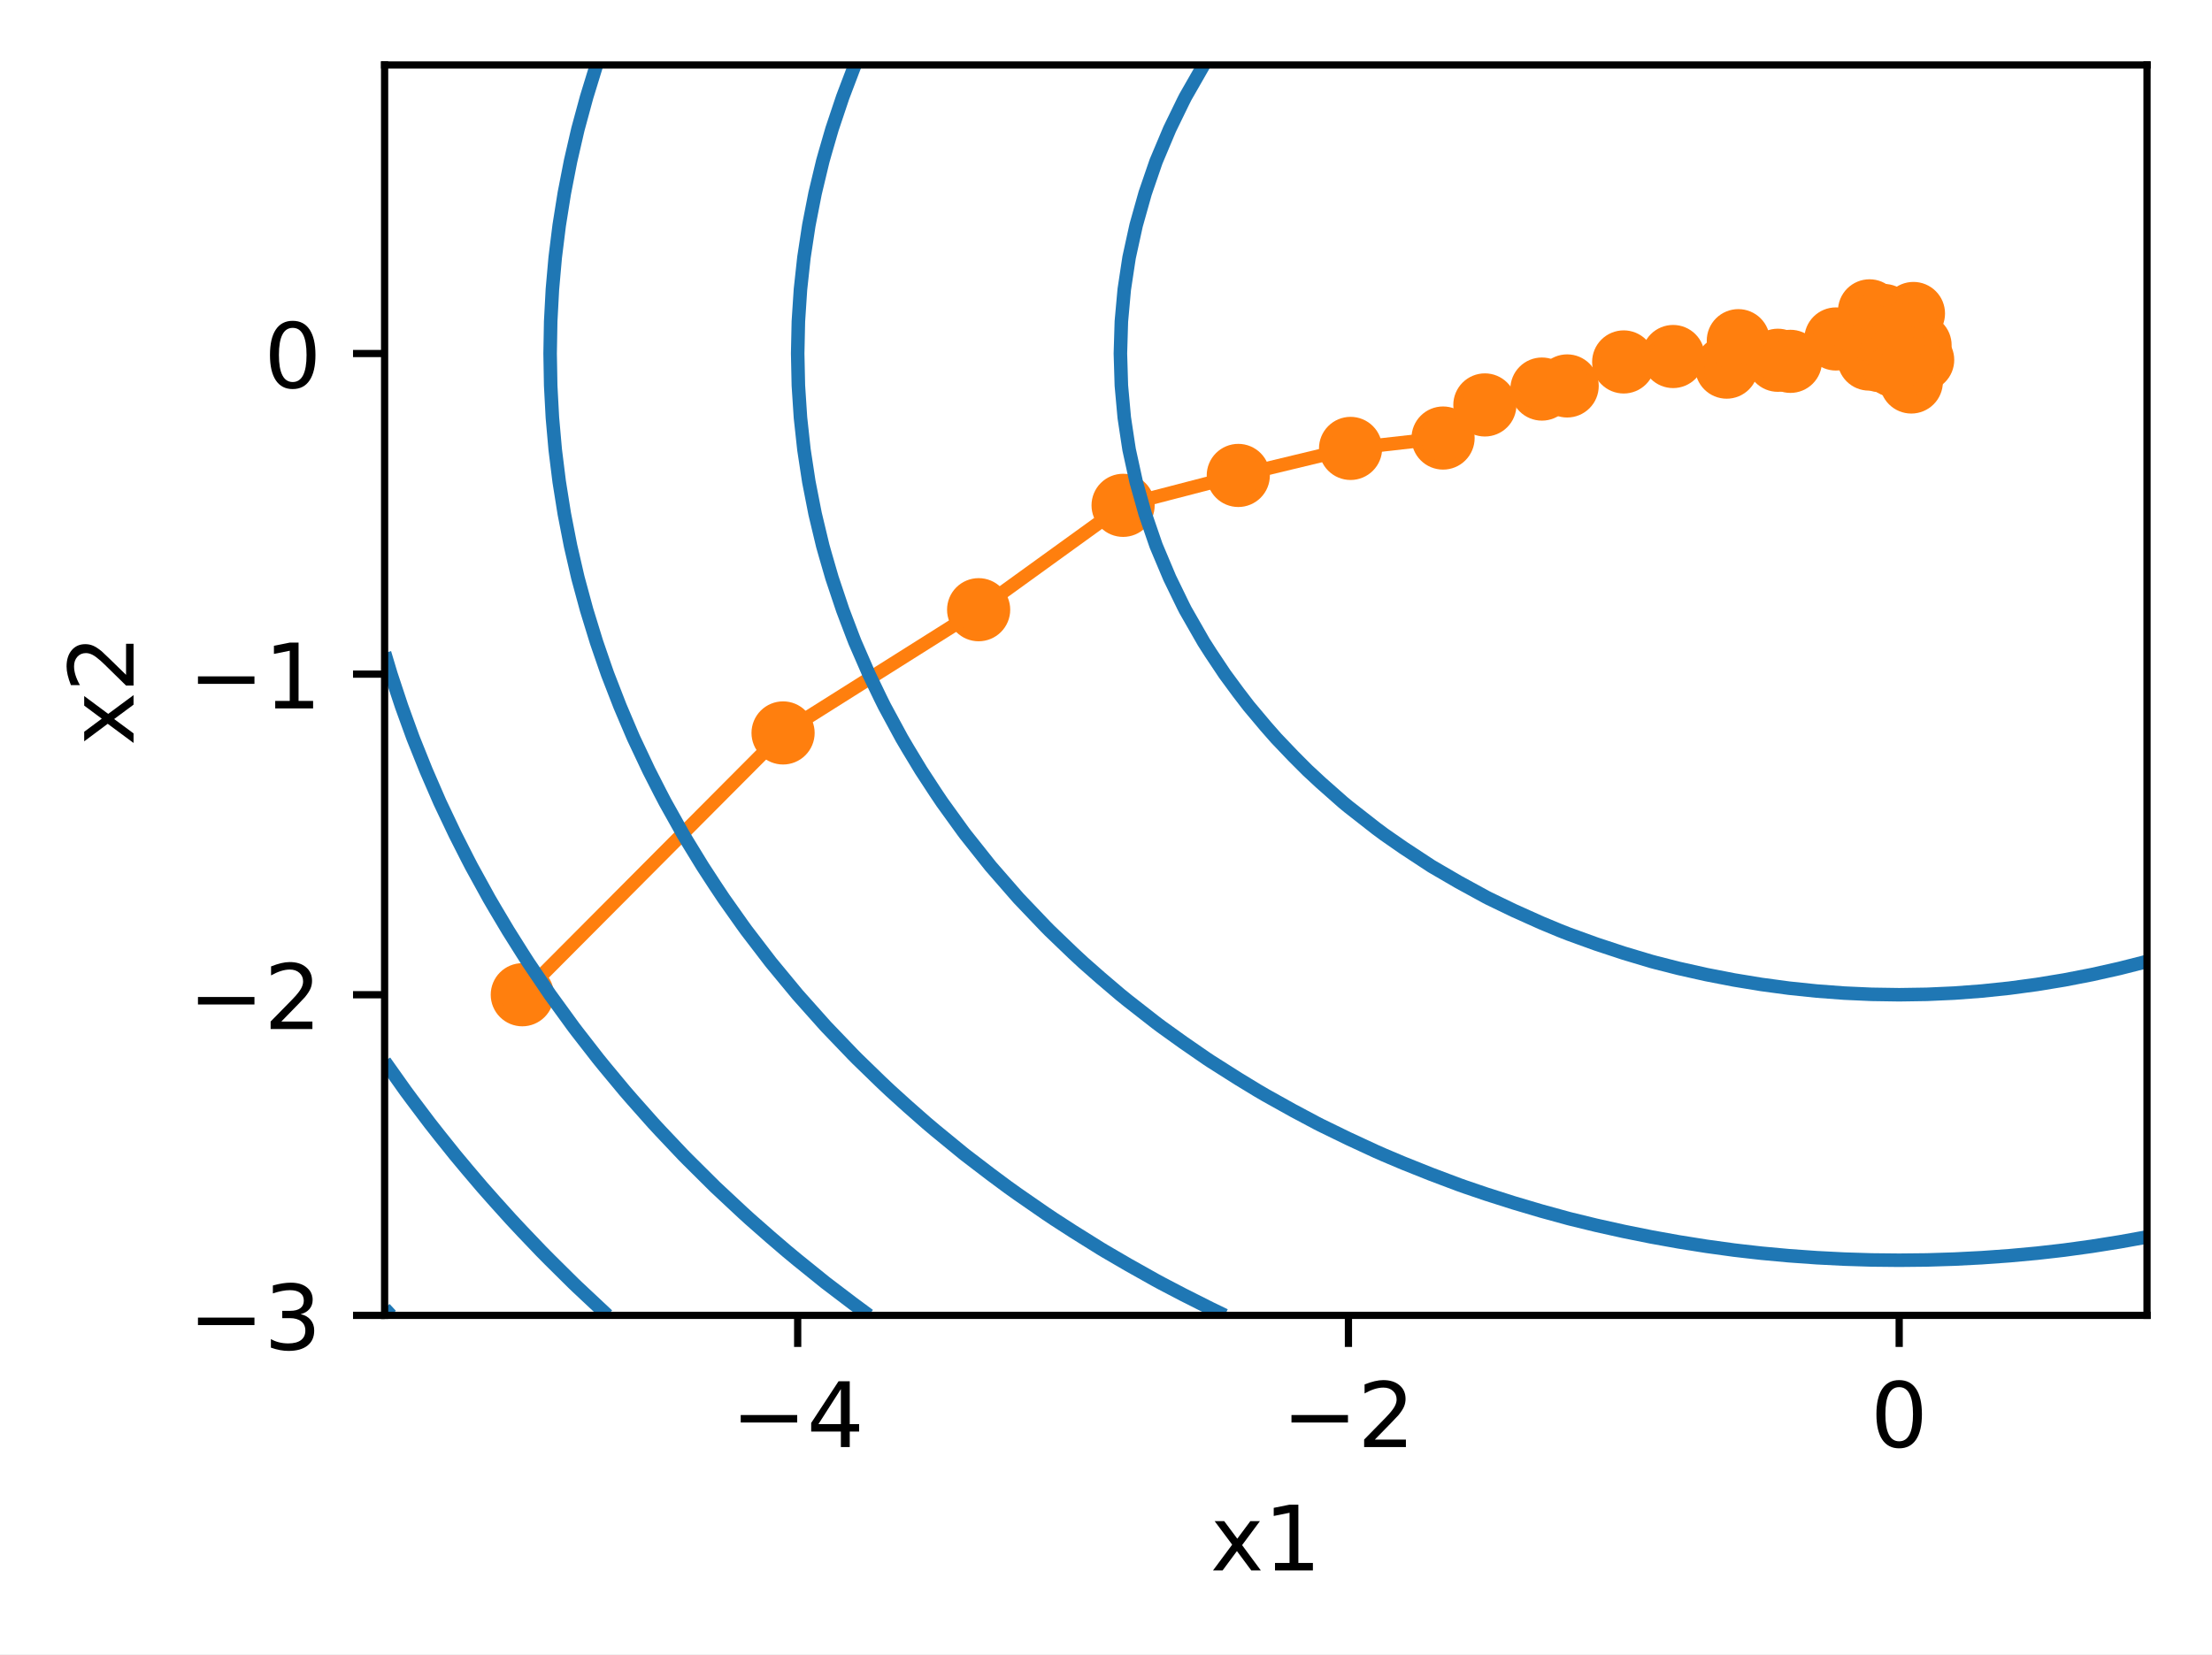
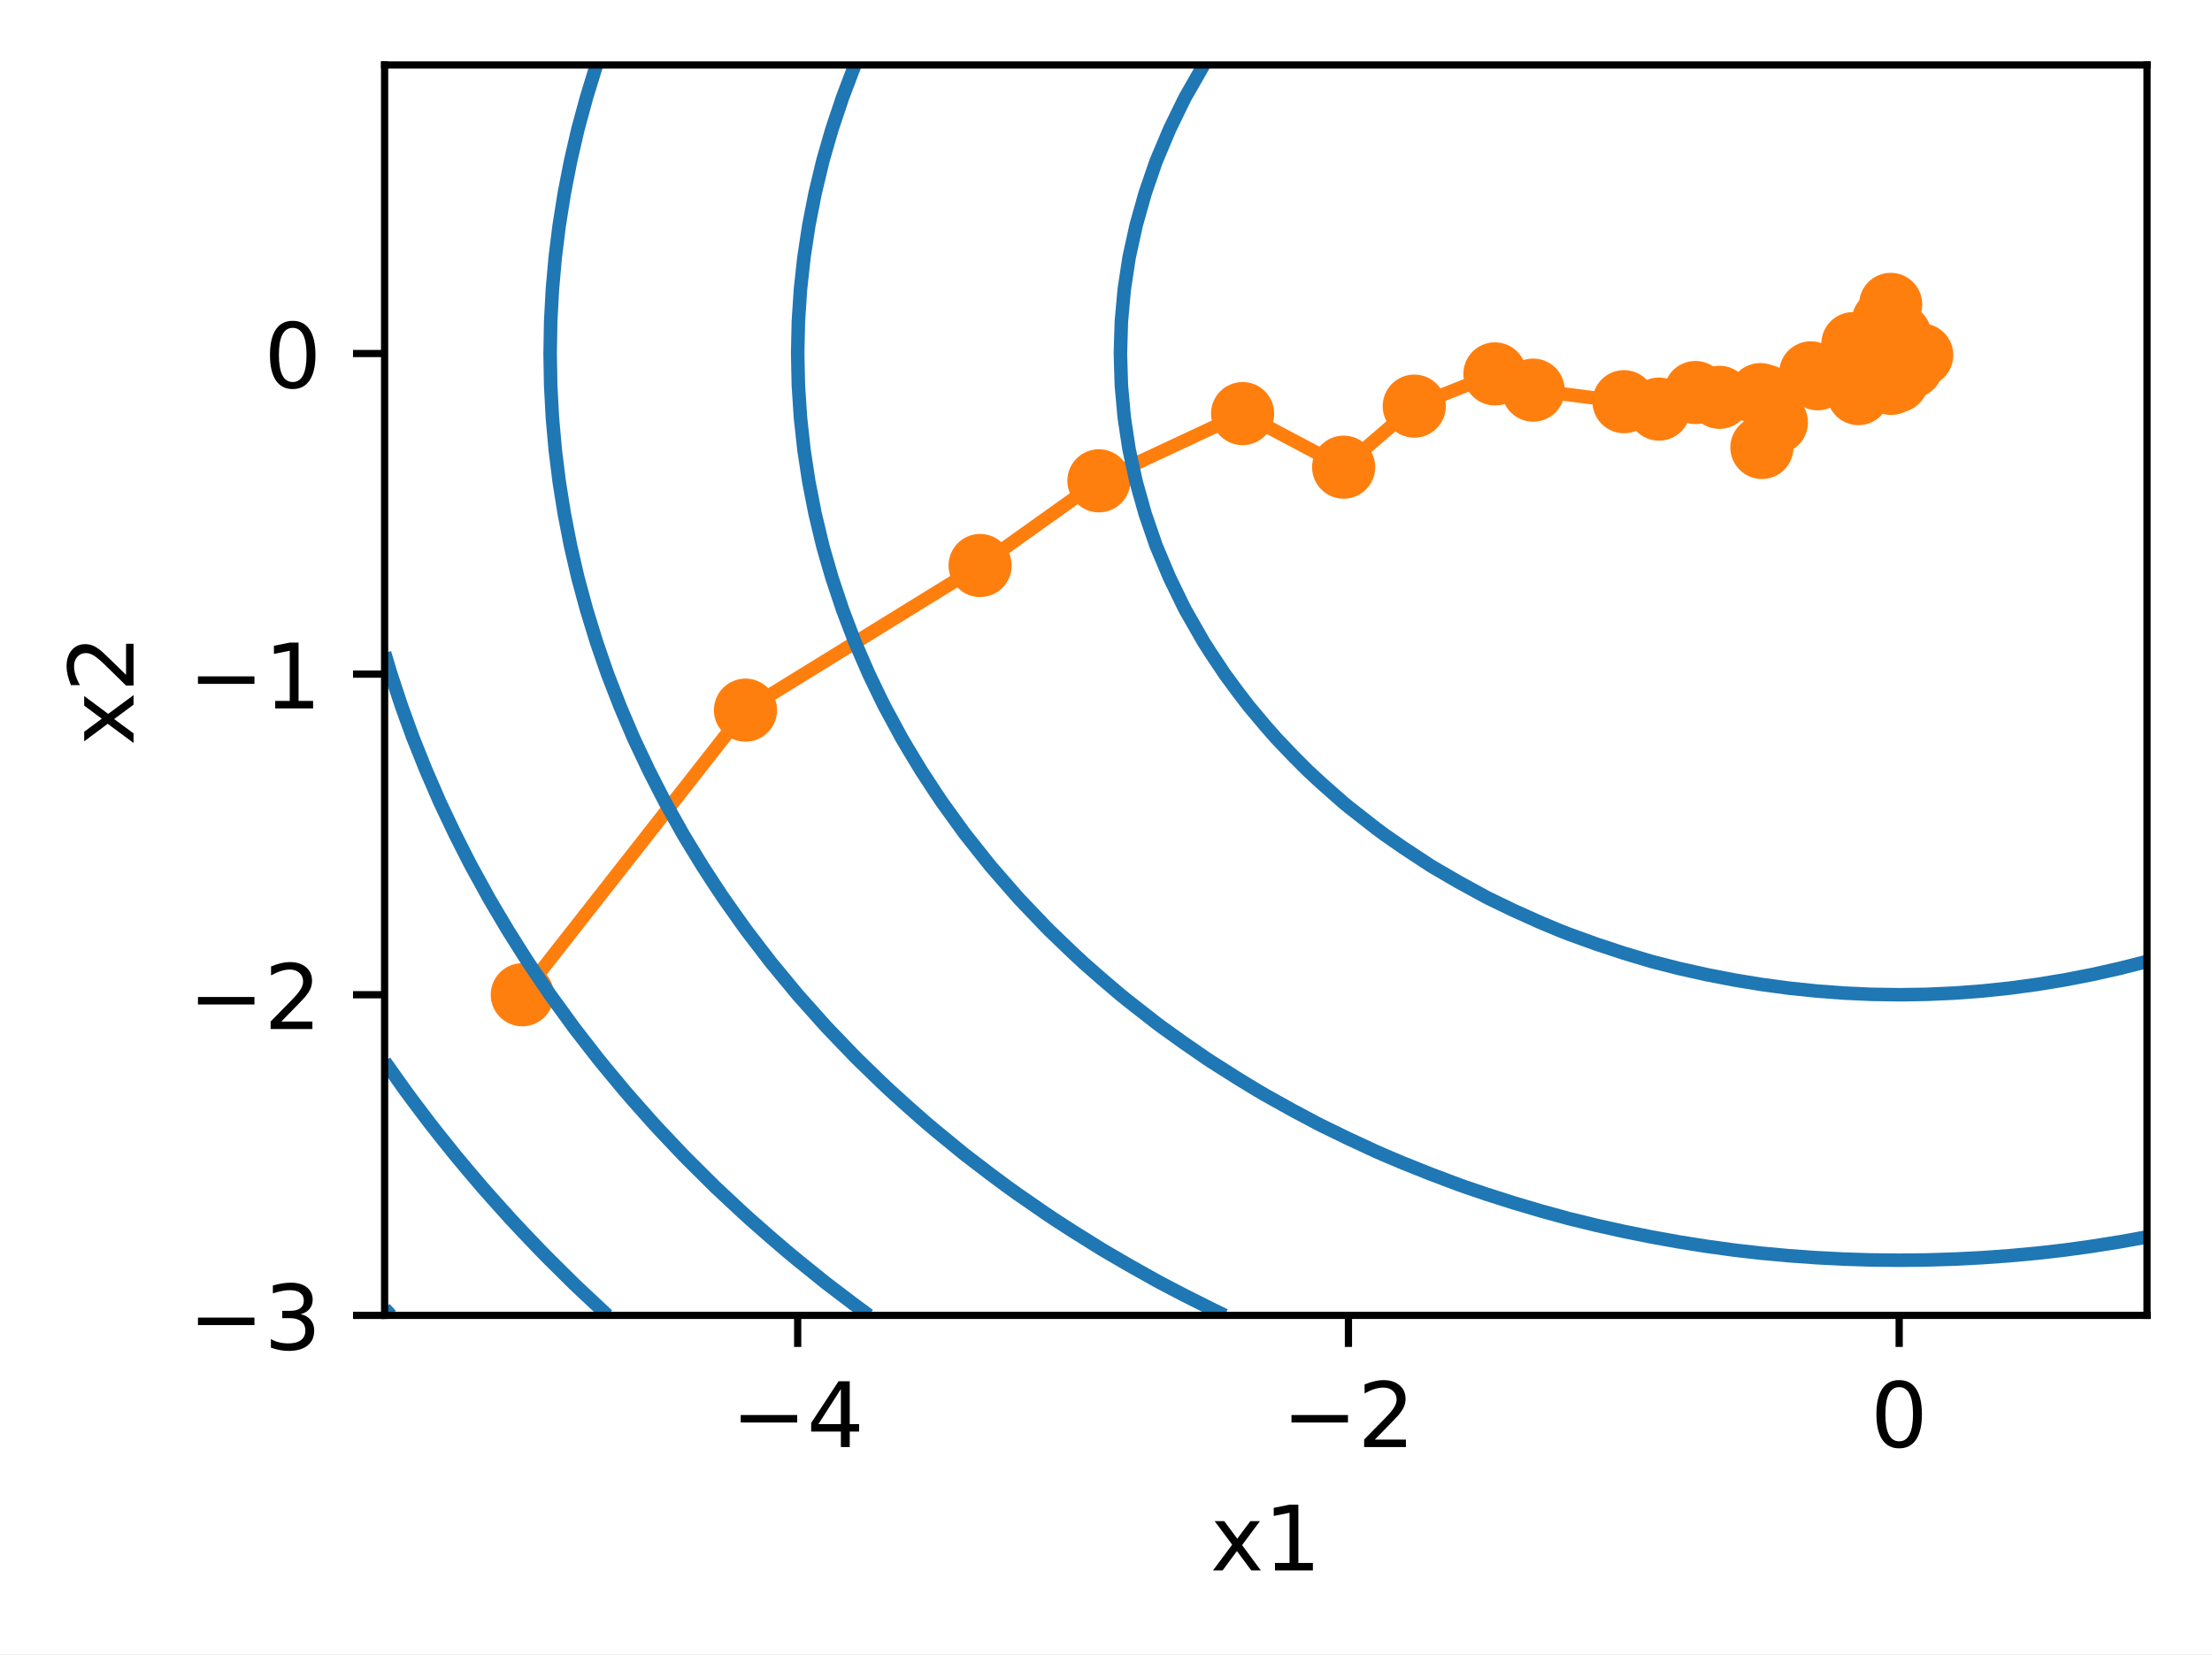
<svg xmlns="http://www.w3.org/2000/svg" xmlns:xlink="http://www.w3.org/1999/xlink" width="245.12pt" height="183.356pt" viewBox="0 0 245.12 183.356" version="1.1">
  <defs>
    <style type="text/css">*{stroke-linejoin: round; stroke-linecap: butt}</style>
  </defs>
  <g id="figure_1">
    <g id="patch_1">
      <path d="M 0 183.356  L 245.12 183.356  L 245.12 0  L 0 0  z " style="fill: #ffffff" />
    </g>
    <g id="axes_1">
      <g id="patch_2">
        <path d="M 42.62 145.8  L 237.92 145.8  L 237.92 7.2  L 42.62 7.2  z " style="fill: #ffffff" />
      </g>
      <g id="matplotlib.axis_1">
        <g id="xtick_1">
          <g id="line2d_1">
            <defs>
-               <path id="macbfa686f9" d="M 0 0  L 0 3.5  " style="stroke: #000000; stroke-width: 0.8" />
+               <path id="m41eb30ec5e" d="M 0 0  L 0 3.5  " style="stroke: #000000; stroke-width: 0.8" />
            </defs>
            <g>
-               <use xlink:href="#macbfa686f9" x="88.394" y="145.8" style="stroke: #000000; stroke-width: 0.8" />
+               <use xlink:href="#m41eb30ec5e" x="88.394" y="145.8" style="stroke: #000000; stroke-width: 0.8" />
            </g>
          </g>
          <g id="text_1">
            <g transform="translate(81.02266 160.3984) scale(0.1 -0.1)">
              <defs>
                <path id="DejaVuSans-2212" d="M 678 2272  L 4684 2272  L 4684 1741  L 678 1741  L 678 2272  z " transform="scale(0.015625)" />
                <path id="DejaVuSans-34" d="M 2419 4116  L 825 1625  L 2419 1625  L 2419 4116  z M 2253 4666  L 3047 4666  L 3047 1625  L 3713 1625  L 3713 1100  L 3047 1100  L 3047 0  L 2419 0  L 2419 1100  L 313 1100  L 313 1709  L 2253 4666  z " transform="scale(0.015625)" />
              </defs>
              <use xlink:href="#DejaVuSans-2212" />
              <use xlink:href="#DejaVuSans-34" x="83.789" />
            </g>
          </g>
        </g>
        <g id="xtick_2">
          <g id="line2d_2">
            <g>
-               <use xlink:href="#macbfa686f9" x="149.425" y="145.8" style="stroke: #000000; stroke-width: 0.8" />
+               <use xlink:href="#m41eb30ec5e" x="149.425" y="145.8" style="stroke: #000000; stroke-width: 0.8" />
            </g>
          </g>
          <g id="text_2">
            <g transform="translate(142.0539 160.3984) scale(0.1 -0.1)">
              <defs>
                <path id="DejaVuSans-32" d="M 1228 531  L 3431 531  L 3431 0  L 469 0  L 469 531  Q 828 903 1448 1529  Q 2069 2156 2228 2338  Q 2531 2678 2651 2914  Q 2772 3150 2772 3378  Q 2772 3750 2511 3984  Q 2250 4219 1831 4219  Q 1534 4219 1204 4116  Q 875 4013 500 3803  L 500 4441  Q 881 4594 1212 4672  Q 1544 4750 1819 4750  Q 2544 4750 2975 4387  Q 3406 4025 3406 3419  Q 3406 3131 3298 2873  Q 3191 2616 2906 2266  Q 2828 2175 2409 1742  Q 1991 1309 1228 531  z " transform="scale(0.015625)" />
              </defs>
              <use xlink:href="#DejaVuSans-2212" />
              <use xlink:href="#DejaVuSans-32" x="83.789" />
            </g>
          </g>
        </g>
        <g id="xtick_3">
          <g id="line2d_3">
            <g>
-               <use xlink:href="#macbfa686f9" x="210.456" y="145.8" style="stroke: #000000; stroke-width: 0.8" />
+               <use xlink:href="#m41eb30ec5e" x="210.456" y="145.8" style="stroke: #000000; stroke-width: 0.8" />
            </g>
          </g>
          <g id="text_3">
            <g transform="translate(207.275 160.3984) scale(0.1 -0.1)">
              <defs>
                <path id="DejaVuSans-30" d="M 2034 4250  Q 1547 4250 1301 3770  Q 1056 3291 1056 2328  Q 1056 1369 1301 889  Q 1547 409 2034 409  Q 2525 409 2770 889  Q 3016 1369 3016 2328  Q 3016 3291 2770 3770  Q 2525 4250 2034 4250  z M 2034 4750  Q 2819 4750 3233 4129  Q 3647 3509 3647 2328  Q 3647 1150 3233 529  Q 2819 -91 2034 -91  Q 1250 -91 836 529  Q 422 1150 422 2328  Q 422 3509 836 4129  Q 1250 4750 2034 4750  z " transform="scale(0.015625)" />
              </defs>
              <use xlink:href="#DejaVuSans-30" />
            </g>
          </g>
        </g>
        <g id="text_4">
          <g transform="translate(134.1297 174.0766) scale(0.1 -0.1)">
            <defs>
              <path id="DejaVuSans-78" d="M 3513 3500  L 2247 1797  L 3578 0  L 2900 0  L 1881 1375  L 863 0  L 184 0  L 1544 1831  L 300 3500  L 978 3500  L 1906 2253  L 2834 3500  L 3513 3500  z " transform="scale(0.015625)" />
              <path id="DejaVuSans-31" d="M 794 531  L 1825 531  L 1825 4091  L 703 3866  L 703 4441  L 1819 4666  L 2450 4666  L 2450 531  L 3481 531  L 3481 0  L 794 0  L 794 531  z " transform="scale(0.015625)" />
            </defs>
            <use xlink:href="#DejaVuSans-78" />
            <use xlink:href="#DejaVuSans-31" x="59.18" />
          </g>
        </g>
      </g>
      <g id="matplotlib.axis_2">
        <g id="ytick_1">
          <g id="line2d_4">
            <defs>
-               <path id="mb3e11f49fe" d="M 0 0  L -3.5 0  " style="stroke: #000000; stroke-width: 0.8" />
+               <path id="m738bc44e95" d="M 0 0  L -3.5 0  " style="stroke: #000000; stroke-width: 0.8" />
            </defs>
            <g>
-               <use xlink:href="#mb3e11f49fe" x="42.62" y="145.8" style="stroke: #000000; stroke-width: 0.8" />
+               <use xlink:href="#m738bc44e95" x="42.62" y="145.8" style="stroke: #000000; stroke-width: 0.8" />
            </g>
          </g>
          <g id="text_5">
            <g transform="translate(20.87813 149.5992) scale(0.1 -0.1)">
              <defs>
                <path id="DejaVuSans-33" d="M 2597 2516  Q 3050 2419 3304 2112  Q 3559 1806 3559 1356  Q 3559 666 3084 287  Q 2609 -91 1734 -91  Q 1441 -91 1130 -33  Q 819 25 488 141  L 488 750  Q 750 597 1062 519  Q 1375 441 1716 441  Q 2309 441 2620 675  Q 2931 909 2931 1356  Q 2931 1769 2642 2001  Q 2353 2234 1838 2234  L 1294 2234  L 1294 2753  L 1863 2753  Q 2328 2753 2575 2939  Q 2822 3125 2822 3475  Q 2822 3834 2567 4026  Q 2313 4219 1838 4219  Q 1578 4219 1281 4162  Q 984 4106 628 3988  L 628 4550  Q 988 4650 1302 4700  Q 1616 4750 1894 4750  Q 2613 4750 3031 4423  Q 3450 4097 3450 3541  Q 3450 3153 3228 2886  Q 3006 2619 2597 2516  z " transform="scale(0.015625)" />
              </defs>
              <use xlink:href="#DejaVuSans-2212" />
              <use xlink:href="#DejaVuSans-33" x="83.789" />
            </g>
          </g>
        </g>
        <g id="ytick_2">
          <g id="line2d_5">
            <g>
-               <use xlink:href="#mb3e11f49fe" x="42.62" y="110.262" style="stroke: #000000; stroke-width: 0.8" />
+               <use xlink:href="#m738bc44e95" x="42.62" y="110.262" style="stroke: #000000; stroke-width: 0.8" />
            </g>
          </g>
          <g id="text_6">
            <g transform="translate(20.87813 114.0608) scale(0.1 -0.1)">
              <use xlink:href="#DejaVuSans-2212" />
              <use xlink:href="#DejaVuSans-32" x="83.789" />
            </g>
          </g>
        </g>
        <g id="ytick_3">
          <g id="line2d_6">
            <g>
-               <use xlink:href="#mb3e11f49fe" x="42.62" y="74.723" style="stroke: #000000; stroke-width: 0.8" />
+               <use xlink:href="#m738bc44e95" x="42.62" y="74.723" style="stroke: #000000; stroke-width: 0.8" />
            </g>
          </g>
          <g id="text_7">
            <g transform="translate(20.87813 78.52229) scale(0.1 -0.1)">
              <use xlink:href="#DejaVuSans-2212" />
              <use xlink:href="#DejaVuSans-31" x="83.789" />
            </g>
          </g>
        </g>
        <g id="ytick_4">
          <g id="line2d_7">
            <g>
-               <use xlink:href="#mb3e11f49fe" x="42.62" y="39.185" style="stroke: #000000; stroke-width: 0.8" />
+               <use xlink:href="#m738bc44e95" x="42.62" y="39.185" style="stroke: #000000; stroke-width: 0.8" />
            </g>
          </g>
          <g id="text_8">
            <g transform="translate(29.25781 42.98383) scale(0.1 -0.1)">
              <use xlink:href="#DejaVuSans-30" />
            </g>
          </g>
        </g>
        <g id="text_9">
          <g transform="translate(14.79844 82.64062) rotate(-90) scale(0.1 -0.1)">
            <use xlink:href="#DejaVuSans-78" />
            <use xlink:href="#DejaVuSans-32" x="59.18" />
          </g>
        </g>
      </g>
      <g id="line2d_8">
-         <path d="M 57.878 110.262  L 86.775 81.242  L 108.446 67.583  L 124.455 56.014  L 137.22 52.7  L 149.661 49.705  L 159.911 48.554  L 164.545 44.885  L 170.865 43.126  L 173.663 42.779  L 179.928 40.119  L 185.404 39.518  L 191.338 40.694  L 192.63 37.763  L 197.01 39.934  L 198.404 40.053  L 203.441 37.573  L 208.875 37.766  L 208.344 39.981  L 210.37 39.837  L 211.758 37.686  L 210.181 40.532  L 210.909 37.975  L 210.878 39.39  L 208.348 39.882  L 208.616 37.191  L 207.17 34.456  L 208.759 34.969  L 212.036 34.748  L 212.151 37.774  L 211.523 36.194  L 212.768 38.264  L 211.968 39.112  L 213.057 39.894  L 211.798 42.341  L 209.771 40.449  L 207.103 39.799  L 206.63 37.039  L 207.597 37.785  L 208.353 35.713  L 208.324 36.187  L 207.792 36.321  L 207.485 37.193  L 208.518 37.495  L 210.6 37.183  L 209.568 38.983  L 209.803 39.155  L 209.93 40.554  L 211.24 40.143  L 210.299 39.38  L 210.778 40.61  " clip-path="url(#pc0b15f96fc)" style="fill: none; stroke: #ff7f0e; stroke-width: 1.5; stroke-linecap: square" />
+         <path d="M 57.878 110.262  L 82.61 78.716  L 108.609 62.683  L 121.775 53.295  L 137.697 45.845  L 148.895 51.782  L 156.719 45.018  L 165.659 41.446  L 169.897 43.245  L 179.964 44.526  L 183.838 45.346  L 187.873 43.509  L 190.542 44.042  L 195.067 43.74  L 195.625 43.905  L 195.243 49.598  L 196.848 46.821  L 200.655 41.328  L 201.423 41.985  L 202.928 41.336  L 206.215 40.991  L 206.126 41.025  L 205.938 43.627  L 206.329 42.3  L 207.228 39.758  L 205.34 40.264  L 205.329 38.093  L 206.473 39.527  L 209.576 42.496  L 210.633 41.03  L 209.753 38.396  L 210.522 39.008  L 209.746 36.325  L 209.512 33.74  L 208.693 35.584  L 210.395 37.86  L 208.633 39.299  L 210.523 37.149  L 209.491 37.226  L 210.06 38.967  L 210.343 41.185  L 210.226 42.233  L 209.277 39.884  L 207.896 40.843  L 208.953 39.979  L 208.892 39.608  L 208.865 39.061  L 210.595 38.224  L 212.957 39.357  L 211.83 40.643  L 212.287 39.914  " clip-path="url(#pac48a59553)" style="fill: none; stroke: #ff7f0e; stroke-width: 1.5; stroke-linecap: square" />
        <defs>
-           <path id="m8603311ffd" d="M 0 3  C 0.796 3 1.559 2.684 2.121 2.121  C 2.684 1.559 3 0.796 3 0  C 3 -0.796 2.684 -1.559 2.121 -2.121  C 1.559 -2.684 0.796 -3 0 -3  C -0.796 -3 -1.559 -2.684 -2.121 -2.121  C -2.684 -1.559 -3 -0.796 -3 0  C -3 0.796 -2.684 1.559 -2.121 2.121  C -1.559 2.684 -0.796 3 0 3  z " style="stroke: #ff7f0e" />
+           <path id="m83bee6627c" d="M 0 3  C 0.796 3 1.559 2.684 2.121 2.121  C 2.684 1.559 3 0.796 3 0  C 3 -0.796 2.684 -1.559 2.121 -2.121  C 1.559 -2.684 0.796 -3 0 -3  C -0.796 -3 -1.559 -2.684 -2.121 -2.121  C -2.684 -1.559 -3 -0.796 -3 0  C -3 0.796 -2.684 1.559 -2.121 2.121  C -1.559 2.684 -0.796 3 0 3  z " style="stroke: #ff7f0e" />
        </defs>
-         <g clip-path="url(#pc0b15f96fc)">
-           <use xlink:href="#m8603311ffd" x="57.878" y="110.262" style="fill: #ff7f0e; stroke: #ff7f0e" />
-           <use xlink:href="#m8603311ffd" x="86.775" y="81.242" style="fill: #ff7f0e; stroke: #ff7f0e" />
-           <use xlink:href="#m8603311ffd" x="108.446" y="67.583" style="fill: #ff7f0e; stroke: #ff7f0e" />
-           <use xlink:href="#m8603311ffd" x="124.455" y="56.014" style="fill: #ff7f0e; stroke: #ff7f0e" />
-           <use xlink:href="#m8603311ffd" x="137.22" y="52.7" style="fill: #ff7f0e; stroke: #ff7f0e" />
-           <use xlink:href="#m8603311ffd" x="149.661" y="49.705" style="fill: #ff7f0e; stroke: #ff7f0e" />
-           <use xlink:href="#m8603311ffd" x="159.911" y="48.554" style="fill: #ff7f0e; stroke: #ff7f0e" />
-           <use xlink:href="#m8603311ffd" x="164.545" y="44.885" style="fill: #ff7f0e; stroke: #ff7f0e" />
-           <use xlink:href="#m8603311ffd" x="170.865" y="43.126" style="fill: #ff7f0e; stroke: #ff7f0e" />
-           <use xlink:href="#m8603311ffd" x="173.663" y="42.779" style="fill: #ff7f0e; stroke: #ff7f0e" />
-           <use xlink:href="#m8603311ffd" x="179.928" y="40.119" style="fill: #ff7f0e; stroke: #ff7f0e" />
-           <use xlink:href="#m8603311ffd" x="185.404" y="39.518" style="fill: #ff7f0e; stroke: #ff7f0e" />
-           <use xlink:href="#m8603311ffd" x="191.338" y="40.694" style="fill: #ff7f0e; stroke: #ff7f0e" />
-           <use xlink:href="#m8603311ffd" x="192.63" y="37.763" style="fill: #ff7f0e; stroke: #ff7f0e" />
-           <use xlink:href="#m8603311ffd" x="197.01" y="39.934" style="fill: #ff7f0e; stroke: #ff7f0e" />
-           <use xlink:href="#m8603311ffd" x="198.404" y="40.053" style="fill: #ff7f0e; stroke: #ff7f0e" />
-           <use xlink:href="#m8603311ffd" x="203.441" y="37.573" style="fill: #ff7f0e; stroke: #ff7f0e" />
-           <use xlink:href="#m8603311ffd" x="208.875" y="37.766" style="fill: #ff7f0e; stroke: #ff7f0e" />
-           <use xlink:href="#m8603311ffd" x="208.344" y="39.981" style="fill: #ff7f0e; stroke: #ff7f0e" />
-           <use xlink:href="#m8603311ffd" x="210.37" y="39.837" style="fill: #ff7f0e; stroke: #ff7f0e" />
-           <use xlink:href="#m8603311ffd" x="211.758" y="37.686" style="fill: #ff7f0e; stroke: #ff7f0e" />
-           <use xlink:href="#m8603311ffd" x="210.181" y="40.532" style="fill: #ff7f0e; stroke: #ff7f0e" />
-           <use xlink:href="#m8603311ffd" x="210.909" y="37.975" style="fill: #ff7f0e; stroke: #ff7f0e" />
-           <use xlink:href="#m8603311ffd" x="210.878" y="39.39" style="fill: #ff7f0e; stroke: #ff7f0e" />
-           <use xlink:href="#m8603311ffd" x="208.348" y="39.882" style="fill: #ff7f0e; stroke: #ff7f0e" />
-           <use xlink:href="#m8603311ffd" x="208.616" y="37.191" style="fill: #ff7f0e; stroke: #ff7f0e" />
-           <use xlink:href="#m8603311ffd" x="207.17" y="34.456" style="fill: #ff7f0e; stroke: #ff7f0e" />
-           <use xlink:href="#m8603311ffd" x="208.759" y="34.969" style="fill: #ff7f0e; stroke: #ff7f0e" />
-           <use xlink:href="#m8603311ffd" x="212.036" y="34.748" style="fill: #ff7f0e; stroke: #ff7f0e" />
-           <use xlink:href="#m8603311ffd" x="212.151" y="37.774" style="fill: #ff7f0e; stroke: #ff7f0e" />
-           <use xlink:href="#m8603311ffd" x="211.523" y="36.194" style="fill: #ff7f0e; stroke: #ff7f0e" />
-           <use xlink:href="#m8603311ffd" x="212.768" y="38.264" style="fill: #ff7f0e; stroke: #ff7f0e" />
-           <use xlink:href="#m8603311ffd" x="211.968" y="39.112" style="fill: #ff7f0e; stroke: #ff7f0e" />
-           <use xlink:href="#m8603311ffd" x="213.057" y="39.894" style="fill: #ff7f0e; stroke: #ff7f0e" />
-           <use xlink:href="#m8603311ffd" x="211.798" y="42.341" style="fill: #ff7f0e; stroke: #ff7f0e" />
-           <use xlink:href="#m8603311ffd" x="209.771" y="40.449" style="fill: #ff7f0e; stroke: #ff7f0e" />
-           <use xlink:href="#m8603311ffd" x="207.103" y="39.799" style="fill: #ff7f0e; stroke: #ff7f0e" />
-           <use xlink:href="#m8603311ffd" x="206.63" y="37.039" style="fill: #ff7f0e; stroke: #ff7f0e" />
-           <use xlink:href="#m8603311ffd" x="207.597" y="37.785" style="fill: #ff7f0e; stroke: #ff7f0e" />
-           <use xlink:href="#m8603311ffd" x="208.353" y="35.713" style="fill: #ff7f0e; stroke: #ff7f0e" />
-           <use xlink:href="#m8603311ffd" x="208.324" y="36.187" style="fill: #ff7f0e; stroke: #ff7f0e" />
-           <use xlink:href="#m8603311ffd" x="207.792" y="36.321" style="fill: #ff7f0e; stroke: #ff7f0e" />
-           <use xlink:href="#m8603311ffd" x="207.485" y="37.193" style="fill: #ff7f0e; stroke: #ff7f0e" />
-           <use xlink:href="#m8603311ffd" x="208.518" y="37.495" style="fill: #ff7f0e; stroke: #ff7f0e" />
-           <use xlink:href="#m8603311ffd" x="210.6" y="37.183" style="fill: #ff7f0e; stroke: #ff7f0e" />
-           <use xlink:href="#m8603311ffd" x="209.568" y="38.983" style="fill: #ff7f0e; stroke: #ff7f0e" />
-           <use xlink:href="#m8603311ffd" x="209.803" y="39.155" style="fill: #ff7f0e; stroke: #ff7f0e" />
-           <use xlink:href="#m8603311ffd" x="209.93" y="40.554" style="fill: #ff7f0e; stroke: #ff7f0e" />
-           <use xlink:href="#m8603311ffd" x="211.24" y="40.143" style="fill: #ff7f0e; stroke: #ff7f0e" />
-           <use xlink:href="#m8603311ffd" x="210.299" y="39.38" style="fill: #ff7f0e; stroke: #ff7f0e" />
-           <use xlink:href="#m8603311ffd" x="210.778" y="40.61" style="fill: #ff7f0e; stroke: #ff7f0e" />
+         <g clip-path="url(#pac48a59553)">
+           <use xlink:href="#m83bee6627c" x="57.878" y="110.262" style="fill: #ff7f0e; stroke: #ff7f0e" />
+           <use xlink:href="#m83bee6627c" x="82.61" y="78.716" style="fill: #ff7f0e; stroke: #ff7f0e" />
+           <use xlink:href="#m83bee6627c" x="108.609" y="62.683" style="fill: #ff7f0e; stroke: #ff7f0e" />
+           <use xlink:href="#m83bee6627c" x="121.775" y="53.295" style="fill: #ff7f0e; stroke: #ff7f0e" />
+           <use xlink:href="#m83bee6627c" x="137.697" y="45.845" style="fill: #ff7f0e; stroke: #ff7f0e" />
+           <use xlink:href="#m83bee6627c" x="148.895" y="51.782" style="fill: #ff7f0e; stroke: #ff7f0e" />
+           <use xlink:href="#m83bee6627c" x="156.719" y="45.018" style="fill: #ff7f0e; stroke: #ff7f0e" />
+           <use xlink:href="#m83bee6627c" x="165.659" y="41.446" style="fill: #ff7f0e; stroke: #ff7f0e" />
+           <use xlink:href="#m83bee6627c" x="169.897" y="43.245" style="fill: #ff7f0e; stroke: #ff7f0e" />
+           <use xlink:href="#m83bee6627c" x="179.964" y="44.526" style="fill: #ff7f0e; stroke: #ff7f0e" />
+           <use xlink:href="#m83bee6627c" x="183.838" y="45.346" style="fill: #ff7f0e; stroke: #ff7f0e" />
+           <use xlink:href="#m83bee6627c" x="187.873" y="43.509" style="fill: #ff7f0e; stroke: #ff7f0e" />
+           <use xlink:href="#m83bee6627c" x="190.542" y="44.042" style="fill: #ff7f0e; stroke: #ff7f0e" />
+           <use xlink:href="#m83bee6627c" x="195.067" y="43.74" style="fill: #ff7f0e; stroke: #ff7f0e" />
+           <use xlink:href="#m83bee6627c" x="195.625" y="43.905" style="fill: #ff7f0e; stroke: #ff7f0e" />
+           <use xlink:href="#m83bee6627c" x="195.243" y="49.598" style="fill: #ff7f0e; stroke: #ff7f0e" />
+           <use xlink:href="#m83bee6627c" x="196.848" y="46.821" style="fill: #ff7f0e; stroke: #ff7f0e" />
+           <use xlink:href="#m83bee6627c" x="200.655" y="41.328" style="fill: #ff7f0e; stroke: #ff7f0e" />
+           <use xlink:href="#m83bee6627c" x="201.423" y="41.985" style="fill: #ff7f0e; stroke: #ff7f0e" />
+           <use xlink:href="#m83bee6627c" x="202.928" y="41.336" style="fill: #ff7f0e; stroke: #ff7f0e" />
+           <use xlink:href="#m83bee6627c" x="206.215" y="40.991" style="fill: #ff7f0e; stroke: #ff7f0e" />
+           <use xlink:href="#m83bee6627c" x="206.126" y="41.025" style="fill: #ff7f0e; stroke: #ff7f0e" />
+           <use xlink:href="#m83bee6627c" x="205.938" y="43.627" style="fill: #ff7f0e; stroke: #ff7f0e" />
+           <use xlink:href="#m83bee6627c" x="206.329" y="42.3" style="fill: #ff7f0e; stroke: #ff7f0e" />
+           <use xlink:href="#m83bee6627c" x="207.228" y="39.758" style="fill: #ff7f0e; stroke: #ff7f0e" />
+           <use xlink:href="#m83bee6627c" x="205.34" y="40.264" style="fill: #ff7f0e; stroke: #ff7f0e" />
+           <use xlink:href="#m83bee6627c" x="205.329" y="38.093" style="fill: #ff7f0e; stroke: #ff7f0e" />
+           <use xlink:href="#m83bee6627c" x="206.473" y="39.527" style="fill: #ff7f0e; stroke: #ff7f0e" />
+           <use xlink:href="#m83bee6627c" x="209.576" y="42.496" style="fill: #ff7f0e; stroke: #ff7f0e" />
+           <use xlink:href="#m83bee6627c" x="210.633" y="41.03" style="fill: #ff7f0e; stroke: #ff7f0e" />
+           <use xlink:href="#m83bee6627c" x="209.753" y="38.396" style="fill: #ff7f0e; stroke: #ff7f0e" />
+           <use xlink:href="#m83bee6627c" x="210.522" y="39.008" style="fill: #ff7f0e; stroke: #ff7f0e" />
+           <use xlink:href="#m83bee6627c" x="209.746" y="36.325" style="fill: #ff7f0e; stroke: #ff7f0e" />
+           <use xlink:href="#m83bee6627c" x="209.512" y="33.74" style="fill: #ff7f0e; stroke: #ff7f0e" />
+           <use xlink:href="#m83bee6627c" x="208.693" y="35.584" style="fill: #ff7f0e; stroke: #ff7f0e" />
+           <use xlink:href="#m83bee6627c" x="210.395" y="37.86" style="fill: #ff7f0e; stroke: #ff7f0e" />
+           <use xlink:href="#m83bee6627c" x="208.633" y="39.299" style="fill: #ff7f0e; stroke: #ff7f0e" />
+           <use xlink:href="#m83bee6627c" x="210.523" y="37.149" style="fill: #ff7f0e; stroke: #ff7f0e" />
+           <use xlink:href="#m83bee6627c" x="209.491" y="37.226" style="fill: #ff7f0e; stroke: #ff7f0e" />
+           <use xlink:href="#m83bee6627c" x="210.06" y="38.967" style="fill: #ff7f0e; stroke: #ff7f0e" />
+           <use xlink:href="#m83bee6627c" x="210.343" y="41.185" style="fill: #ff7f0e; stroke: #ff7f0e" />
+           <use xlink:href="#m83bee6627c" x="210.226" y="42.233" style="fill: #ff7f0e; stroke: #ff7f0e" />
+           <use xlink:href="#m83bee6627c" x="209.277" y="39.884" style="fill: #ff7f0e; stroke: #ff7f0e" />
+           <use xlink:href="#m83bee6627c" x="207.896" y="40.843" style="fill: #ff7f0e; stroke: #ff7f0e" />
+           <use xlink:href="#m83bee6627c" x="208.953" y="39.979" style="fill: #ff7f0e; stroke: #ff7f0e" />
+           <use xlink:href="#m83bee6627c" x="208.892" y="39.608" style="fill: #ff7f0e; stroke: #ff7f0e" />
+           <use xlink:href="#m83bee6627c" x="208.865" y="39.061" style="fill: #ff7f0e; stroke: #ff7f0e" />
+           <use xlink:href="#m83bee6627c" x="210.595" y="38.224" style="fill: #ff7f0e; stroke: #ff7f0e" />
+           <use xlink:href="#m83bee6627c" x="212.957" y="39.357" style="fill: #ff7f0e; stroke: #ff7f0e" />
+           <use xlink:href="#m83bee6627c" x="211.83" y="40.643" style="fill: #ff7f0e; stroke: #ff7f0e" />
+           <use xlink:href="#m83bee6627c" x="212.287" y="39.914" style="fill: #ff7f0e; stroke: #ff7f0e" />
        </g>
      </g>
      <g id="PathCollection_1" />
      <g id="PathCollection_2">
-         <path d="M 133.389 7.2  L 131.355 10.754  L 131.116 11.228  L 129.619 14.308  L 128.122 17.862  L 128.064 18.023  L 126.899 21.415  L 125.9 24.969  L 125.123 28.523  L 125.013 29.234  L 124.584 32.077  L 124.263 35.631  L 124.156 39.185  L 124.263 42.738  L 124.584 46.292  L 125.013 49.135  L 125.123 49.846  L 125.9 53.4  L 126.899 56.954  L 128.064 60.346  L 128.122 60.508  L 129.619 64.062  L 131.116 67.142  L 131.355 67.615  L 133.389 71.169  L 134.167 72.385  L 135.724 74.723  L 137.219 76.754  L 138.387 78.277  L 140.27 80.517  L 141.423 81.831  L 143.322 83.821  L 144.883 85.385  L 146.373 86.767  L 148.83 88.938  L 149.425 89.429  L 152.477 91.818  L 153.384 92.492  L 155.528 93.983  L 158.58 95.989  L 158.672 96.046  L 161.631 97.769  L 164.683 99.438  L 164.998 99.6  L 167.734 100.92  L 170.786 102.291  L 172.861 103.154  L 173.837 103.538  L 176.889 104.643  L 179.941 105.651  L 182.992 106.564  L 183.531 106.708  L 186.044 107.346  L 189.095 108.029  L 192.147 108.621  L 195.198 109.122  L 198.25 109.533  L 201.302 109.851  L 204.353 110.079  L 207.405 110.216  L 210.456 110.262  L 210.456 110.262  L 210.456 110.262  L 213.508 110.216  L 216.559 110.079  L 219.611 109.851  L 222.663 109.533  L 225.714 109.122  L 228.766 108.621  L 231.817 108.029  L 234.869 107.346  L 237.382 106.708  L 237.92 106.564  " clip-path="url(#pc0b15f96fc)" style="fill: none; stroke: #1f77b4; stroke-width: 1.5" />
+         <path d="M 133.389 7.2  L 131.355 10.754  L 131.116 11.228  L 129.619 14.308  L 128.122 17.862  L 128.064 18.023  L 126.899 21.415  L 125.9 24.969  L 125.123 28.523  L 125.013 29.234  L 124.584 32.077  L 124.263 35.631  L 124.156 39.185  L 124.263 42.738  L 124.584 46.292  L 125.013 49.135  L 125.123 49.846  L 125.9 53.4  L 126.899 56.954  L 128.064 60.346  L 128.122 60.508  L 129.619 64.062  L 131.116 67.142  L 131.355 67.615  L 133.389 71.169  L 134.167 72.385  L 135.724 74.723  L 137.219 76.754  L 138.387 78.277  L 140.27 80.517  L 141.423 81.831  L 143.322 83.821  L 144.883 85.385  L 146.373 86.767  L 148.83 88.938  L 149.425 89.429  L 152.477 91.818  L 153.384 92.492  L 155.528 93.983  L 158.58 95.989  L 158.672 96.046  L 161.631 97.769  L 164.683 99.438  L 164.998 99.6  L 167.734 100.92  L 170.786 102.291  L 172.861 103.154  L 173.837 103.538  L 176.889 104.643  L 179.941 105.651  L 182.992 106.564  L 183.531 106.708  L 186.044 107.346  L 189.095 108.029  L 192.147 108.621  L 195.198 109.122  L 198.25 109.533  L 201.302 109.851  L 204.353 110.079  L 207.405 110.216  L 210.456 110.262  L 210.456 110.262  L 210.456 110.262  L 213.508 110.216  L 216.559 110.079  L 219.611 109.851  L 222.663 109.533  L 225.714 109.122  L 228.766 108.621  L 231.817 108.029  L 234.869 107.346  L 237.382 106.708  L 237.92 106.564  " clip-path="url(#pac48a59553)" style="fill: none; stroke: #1f77b4; stroke-width: 1.5" />
      </g>
      <g id="PathCollection_3">
-         <path d="M 94.741 7.2  L 94.497 7.827  L 93.387 10.754  L 92.198 14.308  L 91.445 16.905  L 91.175 17.862  L 90.325 21.415  L 89.63 24.969  L 89.089 28.523  L 88.703 32.077  L 88.471 35.631  L 88.394 39.184  L 88.394 39.185  L 88.394 39.185  L 88.471 42.738  L 88.703 46.292  L 89.089 49.846  L 89.63 53.4  L 90.325 56.954  L 91.175 60.508  L 91.445 61.464  L 92.198 64.062  L 93.387 67.615  L 94.497 70.542  L 94.741 71.169  L 96.287 74.723  L 97.548 77.346  L 98.008 78.277  L 99.931 81.831  L 100.6 82.968  L 102.061 85.385  L 103.652 87.82  L 104.403 88.938  L 106.703 92.125  L 106.976 92.492  L 109.755 95.989  L 109.802 96.046  L 112.806 99.492  L 112.903 99.6  L 115.858 102.697  L 116.308 103.154  L 118.909 105.651  L 120.047 106.708  L 121.961 108.393  L 124.156 110.262  L 125.013 110.955  L 128.064 113.339  L 128.697 113.815  L 131.116 115.551  L 133.748 117.369  L 134.167 117.646  L 137.219 119.581  L 139.426 120.923  L 140.27 121.415  L 143.322 123.116  L 145.877 124.477  L 146.373 124.731  L 149.425 126.218  L 152.477 127.632  L 153.384 128.031  L 155.528 128.937  L 158.58 130.156  L 161.631 131.306  L 162.419 131.585  L 164.683 132.356  L 167.734 133.328  L 170.786 134.233  L 173.837 135.071  L 174.103 135.138  L 176.889 135.817  L 179.941 136.495  L 182.992 137.109  L 186.044 137.658  L 189.095 138.143  L 192.147 138.563  L 193.257 138.692  L 195.198 138.911  L 198.25 139.191  L 201.302 139.409  L 204.353 139.565  L 207.405 139.659  L 210.456 139.69  L 213.508 139.659  L 216.559 139.565  L 219.611 139.409  L 222.663 139.191  L 225.714 138.911  L 227.656 138.692  L 228.766 138.563  L 231.817 138.143  L 234.869 137.658  L 237.92 137.109  " clip-path="url(#pc0b15f96fc)" style="fill: none; stroke: #1f77b4; stroke-width: 1.5" />
+         <path d="M 94.741 7.2  L 94.497 7.827  L 93.387 10.754  L 92.198 14.308  L 91.445 16.905  L 91.175 17.862  L 90.325 21.415  L 89.63 24.969  L 89.089 28.523  L 88.703 32.077  L 88.471 35.631  L 88.394 39.184  L 88.394 39.185  L 88.394 39.185  L 88.471 42.738  L 88.703 46.292  L 89.089 49.846  L 89.63 53.4  L 90.325 56.954  L 91.175 60.508  L 91.445 61.464  L 92.198 64.062  L 93.387 67.615  L 94.497 70.542  L 94.741 71.169  L 96.287 74.723  L 97.548 77.346  L 98.008 78.277  L 99.931 81.831  L 100.6 82.968  L 102.061 85.385  L 103.652 87.82  L 104.403 88.938  L 106.703 92.125  L 106.976 92.492  L 109.755 95.989  L 109.802 96.046  L 112.806 99.492  L 112.903 99.6  L 115.858 102.697  L 116.308 103.154  L 118.909 105.651  L 120.047 106.708  L 121.961 108.393  L 124.156 110.262  L 125.013 110.955  L 128.064 113.339  L 128.697 113.815  L 131.116 115.551  L 133.748 117.369  L 134.167 117.646  L 137.219 119.581  L 139.426 120.923  L 140.27 121.415  L 143.322 123.116  L 145.877 124.477  L 146.373 124.731  L 149.425 126.218  L 152.477 127.632  L 153.384 128.031  L 155.528 128.937  L 158.58 130.156  L 161.631 131.306  L 162.419 131.585  L 164.683 132.356  L 167.734 133.328  L 170.786 134.233  L 173.837 135.071  L 174.103 135.138  L 176.889 135.817  L 179.941 136.495  L 182.992 137.109  L 186.044 137.658  L 189.095 138.143  L 192.147 138.563  L 193.257 138.692  L 195.198 138.911  L 198.25 139.191  L 201.302 139.409  L 204.353 139.565  L 207.405 139.659  L 210.456 139.69  L 213.508 139.659  L 216.559 139.565  L 219.611 139.409  L 222.663 139.191  L 225.714 138.911  L 227.656 138.692  L 228.766 138.563  L 231.817 138.143  L 234.869 137.658  L 237.92 137.109  " clip-path="url(#pac48a59553)" style="fill: none; stroke: #1f77b4; stroke-width: 1.5" />
      </g>
      <g id="PathCollection_4">
-         <path d="M 66.101 7.2  L 65.009 10.754  L 64.045 14.308  L 63.981 14.581  L 63.226 17.862  L 62.534 21.415  L 61.968 24.969  L 61.527 28.523  L 61.213 32.077  L 61.024 35.631  L 60.961 39.185  L 61.024 42.738  L 61.213 46.292  L 61.527 49.846  L 61.968 53.4  L 62.534 56.954  L 63.226 60.508  L 63.981 63.788  L 64.045 64.062  L 65.009 67.615  L 66.101 71.169  L 67.033 73.881  L 67.328 74.723  L 68.706 78.277  L 70.084 81.522  L 70.219 81.831  L 71.895 85.385  L 73.136 87.82  L 73.719 88.938  L 75.707 92.492  L 76.188 93.295  L 77.871 96.046  L 79.239 98.146  L 80.208 99.6  L 82.291 102.545  L 82.732 103.154  L 85.342 106.564  L 85.455 106.708  L 88.394 110.262  L 88.394 110.262  L 91.445 113.685  L 91.564 113.815  L 94.497 116.873  L 94.985 117.369  L 97.548 119.857  L 98.677 120.923  L 100.6 122.662  L 102.663 124.477  L 103.652 125.311  L 106.703 127.813  L 106.976 128.031  L 109.755 130.156  L 111.68 131.585  L 112.806 132.389  L 115.858 134.501  L 116.808 135.138  L 118.909 136.495  L 121.961 138.402  L 122.443 138.692  L 125.013 140.189  L 128.064 141.903  L 128.697 142.246  L 131.116 143.511  L 134.167 145.047  L 135.724 145.8  " clip-path="url(#pc0b15f96fc)" style="fill: none; stroke: #1f77b4; stroke-width: 1.5" />
+         <path d="M 66.101 7.2  L 65.009 10.754  L 64.045 14.308  L 63.981 14.581  L 63.226 17.862  L 62.534 21.415  L 61.968 24.969  L 61.527 28.523  L 61.213 32.077  L 61.024 35.631  L 60.961 39.185  L 61.024 42.738  L 61.213 46.292  L 61.527 49.846  L 61.968 53.4  L 62.534 56.954  L 63.226 60.508  L 63.981 63.788  L 64.045 64.062  L 65.009 67.615  L 66.101 71.169  L 67.033 73.881  L 67.328 74.723  L 68.706 78.277  L 70.084 81.522  L 70.219 81.831  L 71.895 85.385  L 73.136 87.82  L 73.719 88.938  L 75.707 92.492  L 76.188 93.295  L 77.871 96.046  L 79.239 98.146  L 80.208 99.6  L 82.291 102.545  L 82.732 103.154  L 85.342 106.564  L 85.455 106.708  L 88.394 110.262  L 88.394 110.262  L 91.445 113.685  L 91.564 113.815  L 94.497 116.873  L 94.985 117.369  L 97.548 119.857  L 98.677 120.923  L 100.6 122.662  L 102.663 124.477  L 103.652 125.311  L 106.703 127.813  L 106.976 128.031  L 109.755 130.156  L 111.68 131.585  L 112.806 132.389  L 115.858 134.501  L 116.808 135.138  L 118.909 136.495  L 121.961 138.402  L 122.443 138.692  L 125.013 140.189  L 128.064 141.903  L 128.697 142.246  L 131.116 143.511  L 134.167 145.047  L 135.724 145.8  " clip-path="url(#pac48a59553)" style="fill: none; stroke: #1f77b4; stroke-width: 1.5" />
      </g>
      <g id="PathCollection_5">
-         <path d="M 42.62 72.385  L 43.32 74.723  L 44.496 78.277  L 45.672 81.522  L 45.786 81.831  L 47.212 85.385  L 48.723 88.873  L 48.752 88.938  L 50.438 92.492  L 51.775 95.129  L 52.249 96.046  L 54.204 99.6  L 54.827 100.666  L 56.307 103.154  L 57.878 105.651  L 58.556 106.708  L 60.93 110.216  L 60.961 110.262  L 63.541 113.815  L 63.981 114.394  L 66.294 117.369  L 67.033 118.277  L 69.231 120.923  L 70.084 121.906  L 72.365 124.477  L 73.136 125.311  L 75.707 128.031  L 76.188 128.519  L 79.239 131.55  L 79.275 131.585  L 82.291 134.401  L 83.099 135.138  L 85.342 137.109  L 87.188 138.692  L 88.394 139.69  L 91.445 142.153  L 91.564 142.246  L 94.497 144.475  L 96.287 145.8  " clip-path="url(#pc0b15f96fc)" style="fill: none; stroke: #1f77b4; stroke-width: 1.5" />
+         <path d="M 42.62 72.385  L 43.32 74.723  L 44.496 78.277  L 45.672 81.522  L 45.786 81.831  L 47.212 85.385  L 48.723 88.873  L 48.752 88.938  L 50.438 92.492  L 51.775 95.129  L 52.249 96.046  L 54.204 99.6  L 54.827 100.666  L 56.307 103.154  L 57.878 105.651  L 58.556 106.708  L 60.93 110.216  L 60.961 110.262  L 63.541 113.815  L 63.981 114.394  L 66.294 117.369  L 67.033 118.277  L 69.231 120.923  L 70.084 121.906  L 72.365 124.477  L 73.136 125.311  L 75.707 128.031  L 76.188 128.519  L 79.239 131.55  L 79.275 131.585  L 82.291 134.401  L 83.099 135.138  L 85.342 137.109  L 87.188 138.692  L 88.394 139.69  L 91.445 142.153  L 91.564 142.246  L 94.497 144.475  L 96.287 145.8  " clip-path="url(#pac48a59553)" style="fill: none; stroke: #1f77b4; stroke-width: 1.5" />
      </g>
      <g id="PathCollection_6">
-         <path d="M 42.62 117.646  L 44.944 120.923  L 45.672 121.906  L 47.611 124.477  L 48.723 125.891  L 50.438 128.031  L 51.775 129.633  L 53.434 131.585  L 54.827 133.16  L 56.609 135.138  L 57.878 136.495  L 59.974 138.692  L 60.93 139.659  L 63.541 142.246  L 63.981 142.668  L 67.033 145.529  L 67.328 145.8  " clip-path="url(#pc0b15f96fc)" style="fill: none; stroke: #1f77b4; stroke-width: 1.5" />
+         <path d="M 42.62 117.646  L 44.944 120.923  L 45.672 121.906  L 47.611 124.477  L 48.723 125.891  L 50.438 128.031  L 51.775 129.633  L 53.434 131.585  L 54.827 133.16  L 56.609 135.138  L 57.878 136.495  L 59.974 138.692  L 60.93 139.659  L 63.541 142.246  L 63.981 142.668  L 67.033 145.529  L 67.328 145.8  " clip-path="url(#pac48a59553)" style="fill: none; stroke: #1f77b4; stroke-width: 1.5" />
      </g>
      <g id="PathCollection_7">
-         <path d="M 42.62 145.047  L 43.32 145.8  " clip-path="url(#pc0b15f96fc)" style="fill: none; stroke: #1f77b4; stroke-width: 1.5" />
+         <path d="M 42.62 145.047  L 43.32 145.8  " clip-path="url(#pac48a59553)" style="fill: none; stroke: #1f77b4; stroke-width: 1.5" />
      </g>
      <g id="PathCollection_8" />
      <g id="patch_3">
        <path d="M 42.62 145.8  L 42.62 7.2  " style="fill: none; stroke: #000000; stroke-width: 0.8; stroke-linejoin: miter; stroke-linecap: square" />
      </g>
      <g id="patch_4">
        <path d="M 237.92 145.8  L 237.92 7.2  " style="fill: none; stroke: #000000; stroke-width: 0.8; stroke-linejoin: miter; stroke-linecap: square" />
      </g>
      <g id="patch_5">
        <path d="M 42.62 145.8  L 237.92 145.8  " style="fill: none; stroke: #000000; stroke-width: 0.8; stroke-linejoin: miter; stroke-linecap: square" />
      </g>
      <g id="patch_6">
        <path d="M 42.62 7.2  L 237.92 7.2  " style="fill: none; stroke: #000000; stroke-width: 0.8; stroke-linejoin: miter; stroke-linecap: square" />
      </g>
    </g>
  </g>
  <defs>
-     <clipPath id="pc0b15f96fc">
+     <clipPath id="pac48a59553">
      <rect x="42.62" y="7.2" width="195.3" height="138.6" />
    </clipPath>
  </defs>
</svg>
